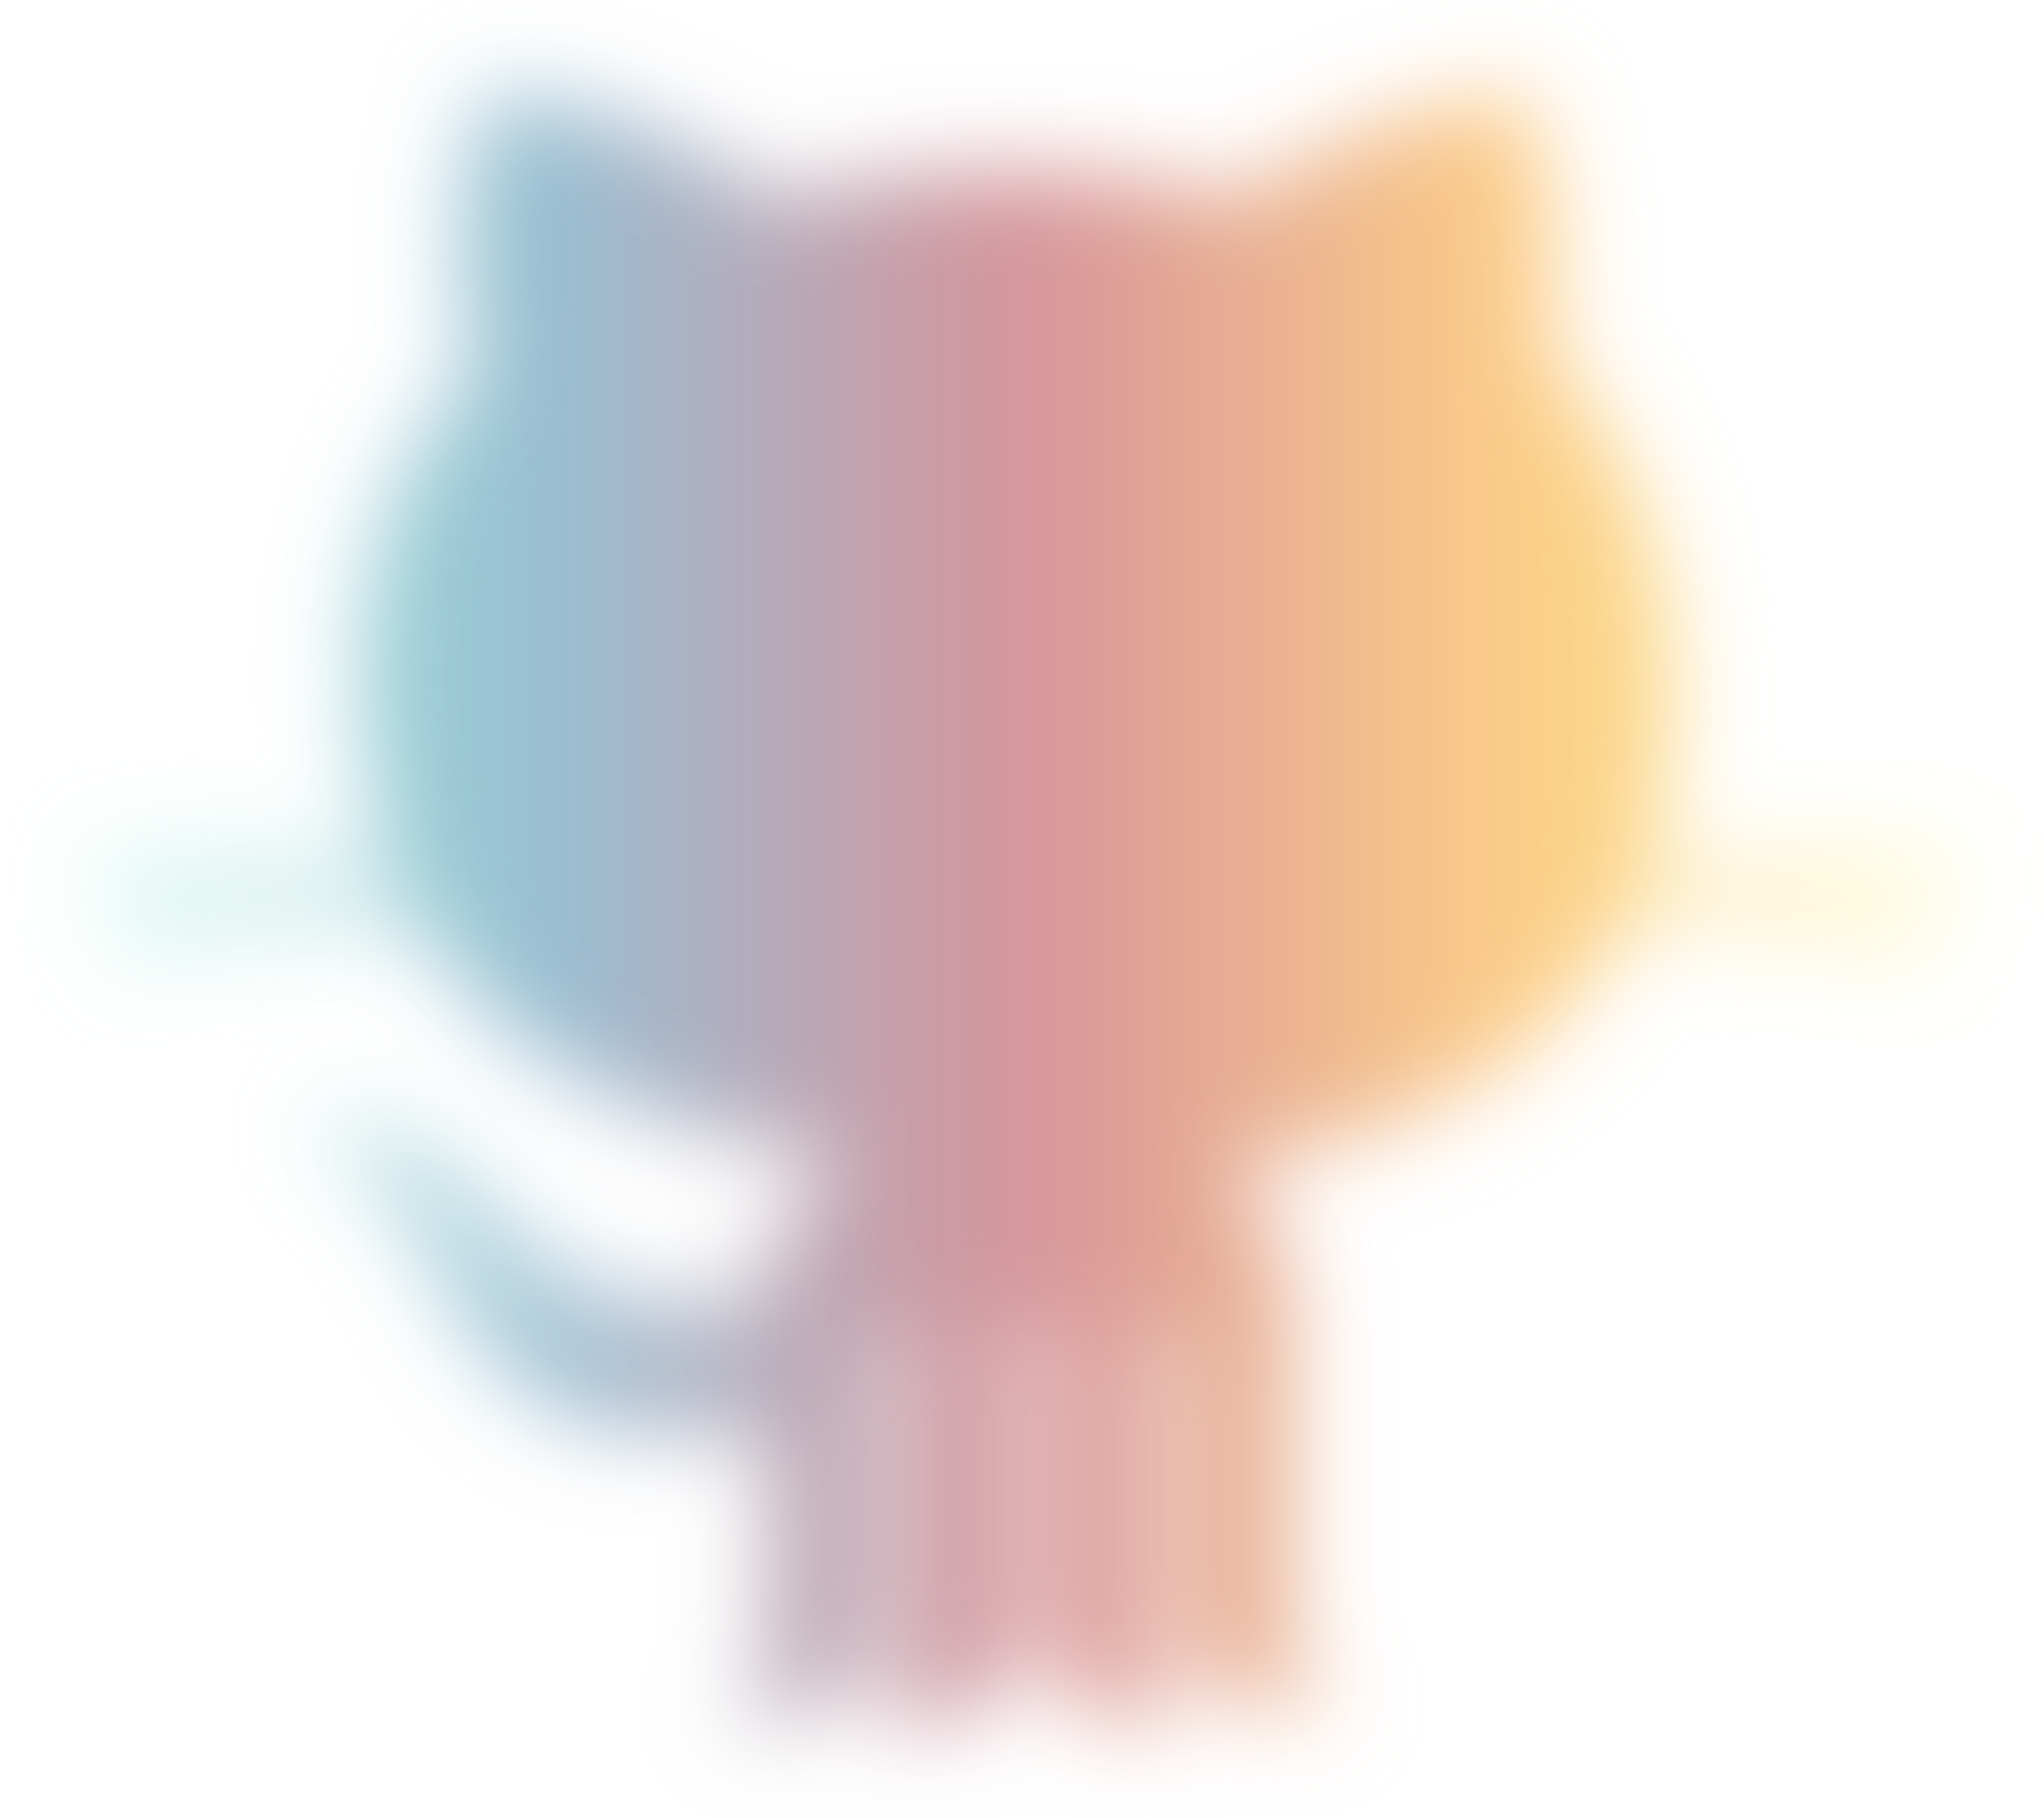
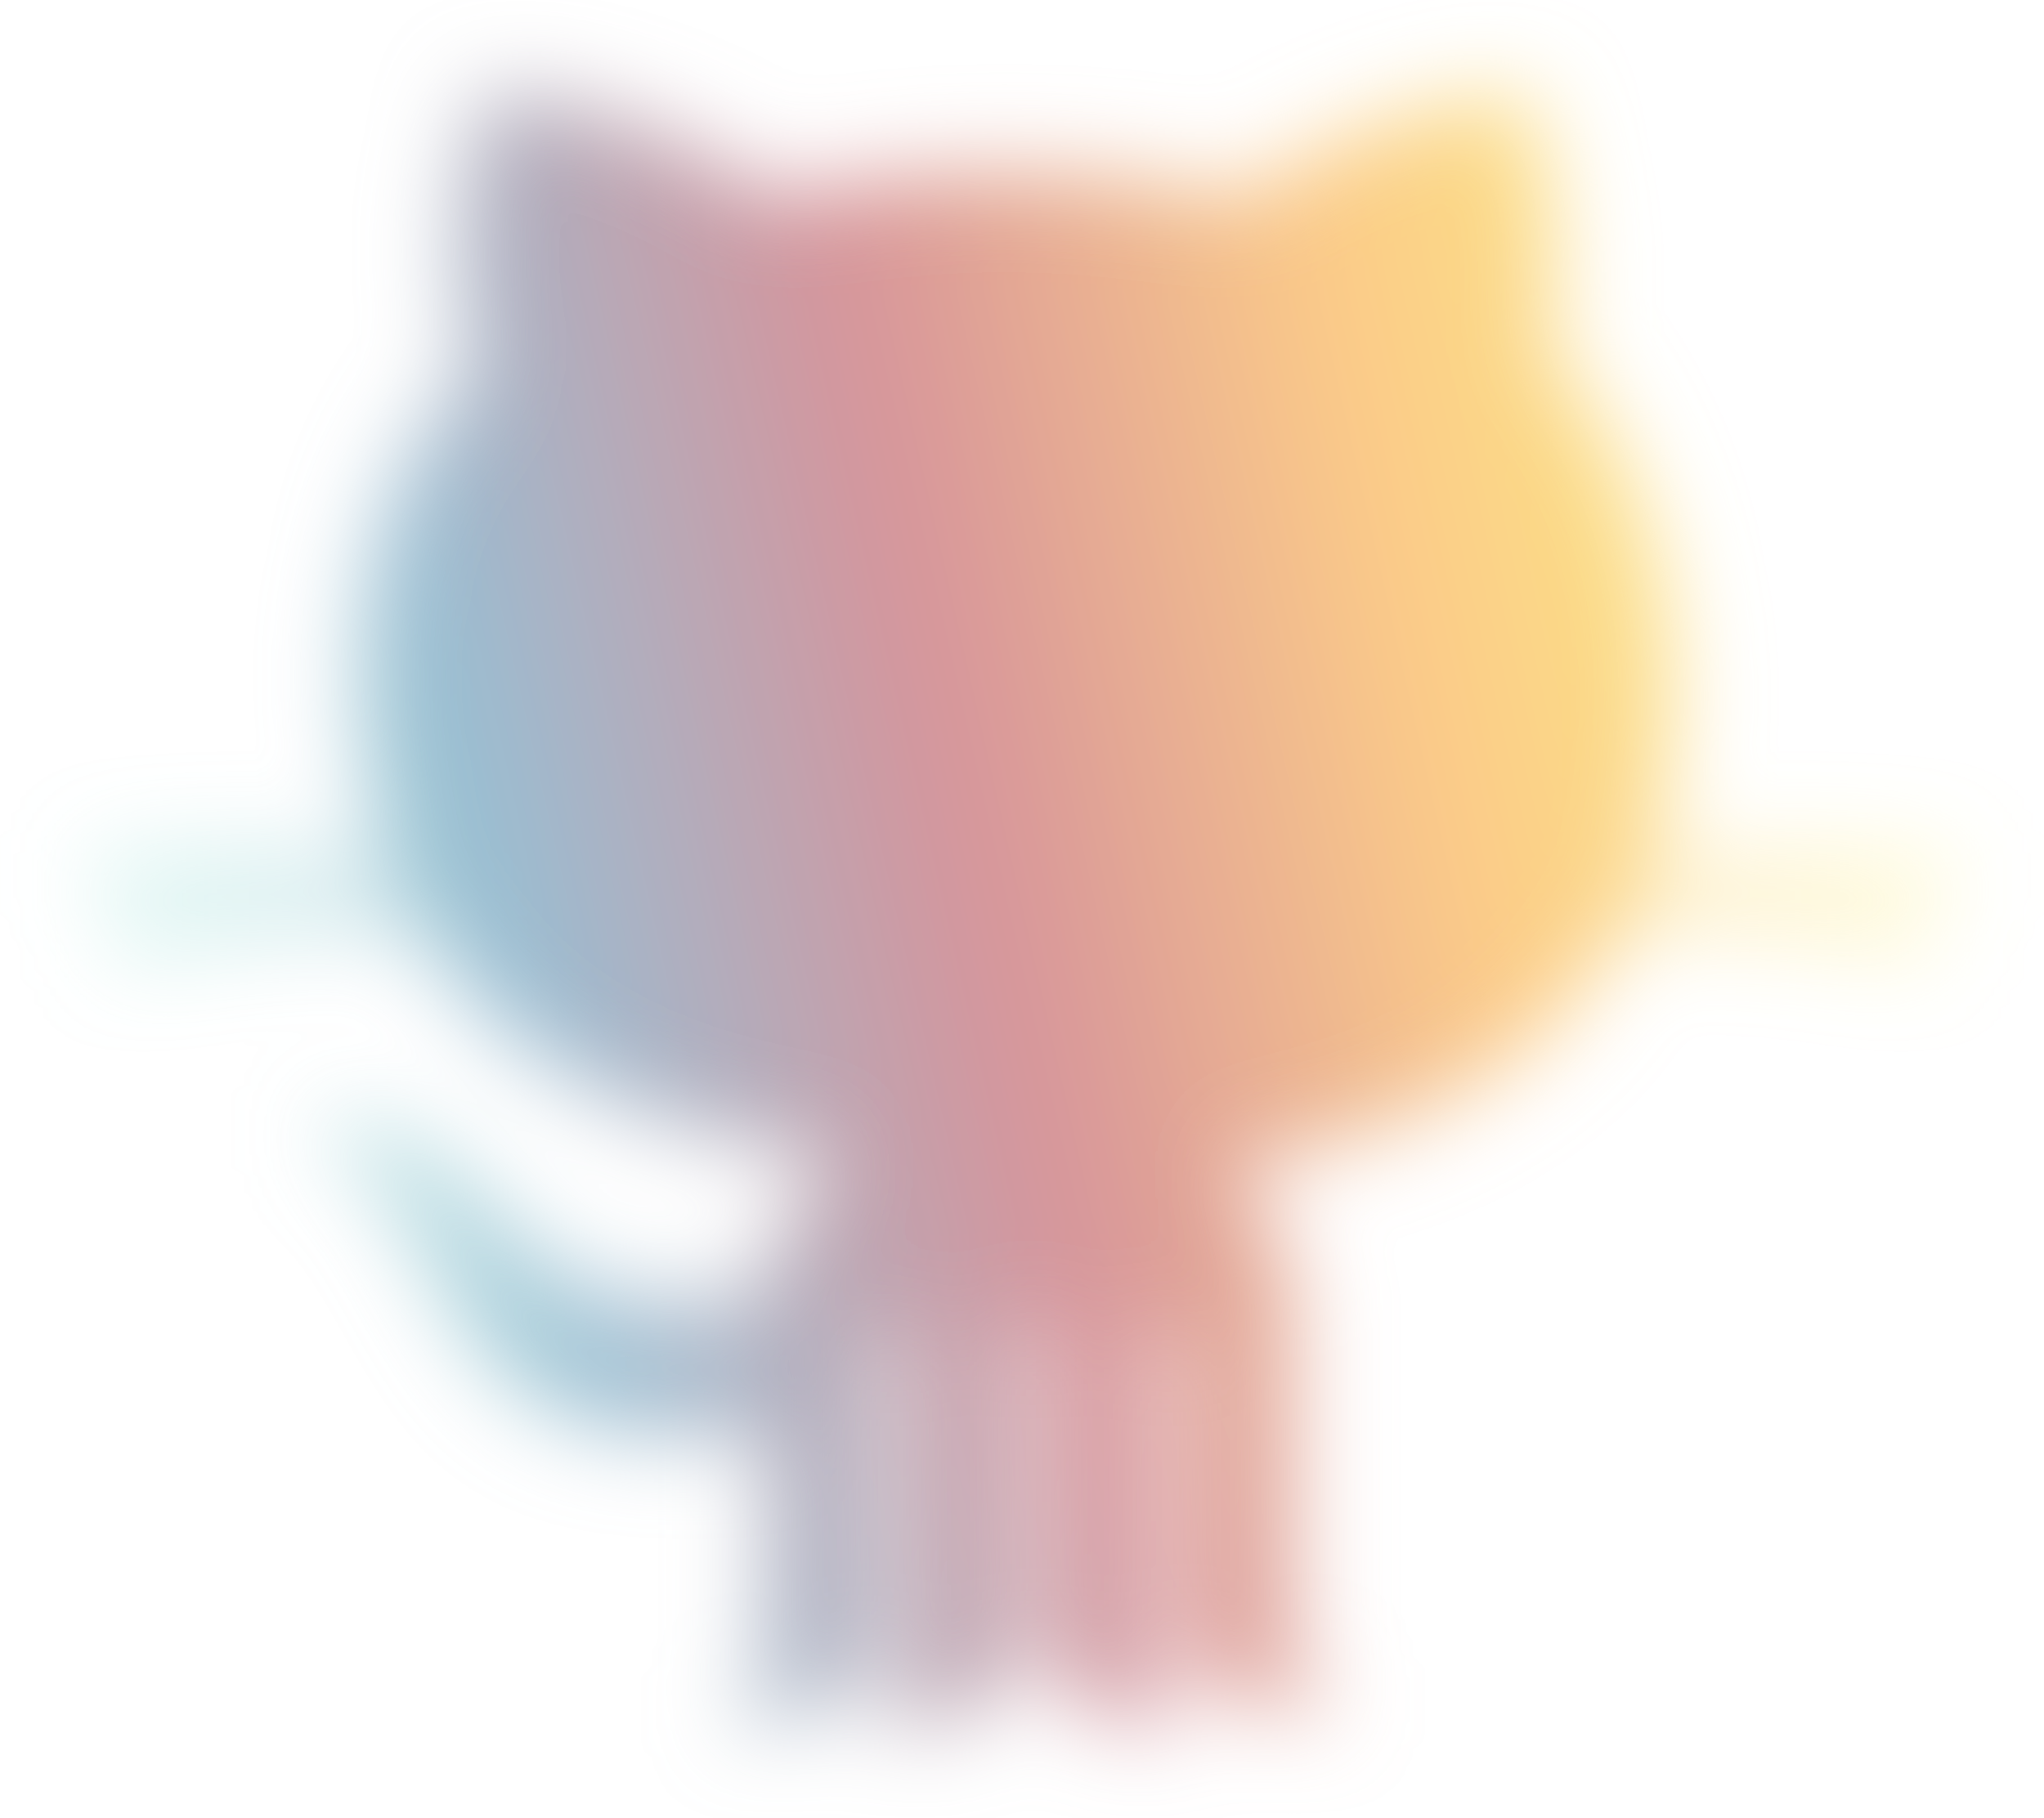
<svg xmlns="http://www.w3.org/2000/svg" width="452px" height="402px" viewBox="0 0 452 402" version="1.1">
  <defs>
-     <linearGradient x1="100%" y1="50%" x2="0%" y2="50%" id="linearGradient-1">
+     <linearGradient x1="100%" y1="50%" x2="0%" y2="70%" id="linearGradient-1">
      <stop stop-color="#FCF184" offset="0%" />
      <stop stop-color="#FBCA89" offset="25%" />
      <stop stop-color="#D6949B" offset="50%" />
      <stop stop-color="#9ABDD2" offset="75%" />
      <stop stop-color="#98EDDA" offset="100%" />
    </linearGradient>
    <filter x="-20%" y="-20%" width="140%" height="140%" filterUnits="objectBoundingBox" id="filter-2">
      <feGaussianBlur stdDeviation="10" in="SourceGraphic" result="blur" />
    </filter>
  </defs>
  <g id="Page-1" stroke="none" stroke-width="1" fill="none" fill-rule="evenodd">
    <path d="M431.633,195.645 L432,191.826 C409.104,189.605 386.333,189.407 364.21,191.096 C367.767,179.749 369.64,166.932 369.505,152.357 C369.213,121.392 358.889,97.276 342.662,77.261 C345.778,58.409 343.431,39.559 337.551,20.7 C314.364,22.598 293.498,30.193 274.917,43.386 C240.192,36.342 205.47,35.893 170.745,43.386 C149.072,28.759 127.789,21.584 106.836,20.7 C100.626,41.465 99.667,61.933 104.919,82.057 C86.639,101.454 79.651,125.001 79.994,151.076 C80.19,166.003 82.49,179.285 86.732,191.028 C64.936,189.429 42.531,189.642 20,191.826 L20.367,195.645 C43.314,193.417 66.127,193.234 88.286,194.967 C89.1,196.941 89.919,198.906 90.853,200.782 C66.844,200.149 45.235,202.235 24.999,207.212 L25.913,210.935 C46.451,205.887 68.453,203.854 93.02,204.681 C109.266,233.545 140.54,250.505 186.083,255.886 C175.502,264.48 169.814,274.617 168.348,286.087 L144.227,286.087 C111.833,286.087 103.001,244.783 69.448,248.858 C102,265 95.5,316.599 147.587,316.599 L169.468,316.599 L169.468,363.895 C169.702,371.538 166.375,376.649 160.999,380.192 C179.653,382.076 193.673,372.762 193.673,361.338 L193.673,298.82 C193.673,293.25 199.506,292.82 199.506,292.82 L199.506,365.812 C199.751,373.077 196.222,377.204 192.475,381.151 C208.909,381.805 224.367,378.522 225.067,364.536 L225.067,294.679 C225.067,291.167 230.823,291.08 230.823,294.679 L230.823,361.259 C230.992,373.059 241.184,382.626 262.776,381.152 C257,376.502 255.227,371.802 255.227,365.002 L255.227,292.821 C255.227,292.821 261.177,292.515 261.177,298.821 L261.177,359.702 C261.177,373.252 277.444,378.842 296.006,378.317 C289.925,373.759 285.81,368.326 285.783,361.061 L285.783,287.844 C285.154,277.082 280.78,266.938 272.201,257.486 C313.831,251.094 343.838,234.475 358.779,204.69 C383.426,203.843 405.494,205.873 426.086,210.936 L427,207.213 C406.606,202.199 384.819,200.117 360.584,200.798 C361.423,198.907 362.254,197.009 362.973,195.013 C385.363,193.215 408.431,193.391 431.633,195.645 C431.633,195.645 408.431,193.391 431.633,195.645 L431.633,195.645 L431.633,195.645 Z M84,255.023 C82.977,255.023 82.147,254.435 82.147,253.71 C82.147,252.982 82.977,252.395 84,252.395 C85.024,252.395 85.854,252.983 85.854,253.71 C85.854,254.436 85.024,255.023 84,255.023 L84,255.023 L84,255.023 L84,255.023 Z M89.833,259.003 C88.696,259.003 87.773,258.35 87.773,257.543 C87.773,256.736 88.696,256.081 89.833,256.081 C90.97,256.081 91.892,256.736 91.892,257.543 C91.892,258.35 90.97,259.003 89.833,259.003 L89.833,259.003 L89.833,259.003 L89.833,259.003 Z M95.75,264.172 C94.417,264.172 93.335,263.406 93.335,262.46 C93.335,261.514 94.417,260.746 95.75,260.746 C97.083,260.746 98.166,261.514 98.166,262.46 C98.166,263.406 97.083,264.172 95.75,264.172 L95.75,264.172 L95.75,264.172 L95.75,264.172 Z M101.5,270.379 C99.94,270.379 98.675,269.483 98.675,268.376 C98.675,267.269 99.94,266.371 101.5,266.371 C103.06,266.371 104.325,267.269 104.325,268.376 C104.325,269.483 103.06,270.379 101.5,270.379 L101.5,270.379 L101.5,270.379 L101.5,270.379 Z M107.833,277.394 C106.1,277.394 104.694,276.398 104.694,275.168 C104.694,273.938 106.1,272.94 107.833,272.94 C109.566,272.94 110.972,273.938 110.972,275.168 C110.972,276.398 109.566,277.394 107.833,277.394 L107.833,277.394 L107.833,277.394 L107.833,277.394 Z M115.167,284.517 C113.241,284.517 111.679,283.41 111.679,282.043 C111.679,280.676 113.241,279.567 115.167,279.567 C117.092,279.567 118.654,280.676 118.654,282.043 C118.654,283.41 117.092,284.517 115.167,284.517 L115.167,284.517 L115.167,284.517 L115.167,284.517 Z M125.083,291.291 C122.943,291.291 121.208,290.06 121.208,288.542 C121.208,287.023 122.943,285.791 125.083,285.791 C127.223,285.791 128.958,287.023 128.958,288.542 C128.958,290.06 127.223,291.291 125.083,291.291 L125.083,291.291 L125.083,291.291 L125.083,291.291 Z M137.375,294.916 C135.235,294.916 133.5,293.685 133.5,292.167 C133.5,290.648 135.235,289.416 137.375,289.416 C139.515,289.416 141.25,290.648 141.25,292.167 C141.25,293.685 139.515,294.916 137.375,294.916 L137.375,294.916 L137.375,294.916 L137.375,294.916 Z M150.333,295.333 C148.193,295.333 146.458,294.102 146.458,292.584 C146.458,291.065 148.193,289.833 150.333,289.833 C152.473,289.833 154.208,291.065 154.208,292.584 C154.208,294.102 152.473,295.333 150.333,295.333 L150.333,295.333 L150.333,295.333 L150.333,295.333 Z M163.125,295.583 C160.985,295.583 159.25,294.352 159.25,292.834 C159.25,291.315 160.985,290.083 163.125,290.083 C165.265,290.083 167,291.315 167,292.834 C167,294.352 165.265,295.583 163.125,295.583 L163.125,295.583 L163.125,295.583 L163.125,295.583 Z M163.125,295.583" id="github-2-icon" fill="url(#linearGradient-1)" filter="url(#filter-2)" />
  </g>
</svg>
